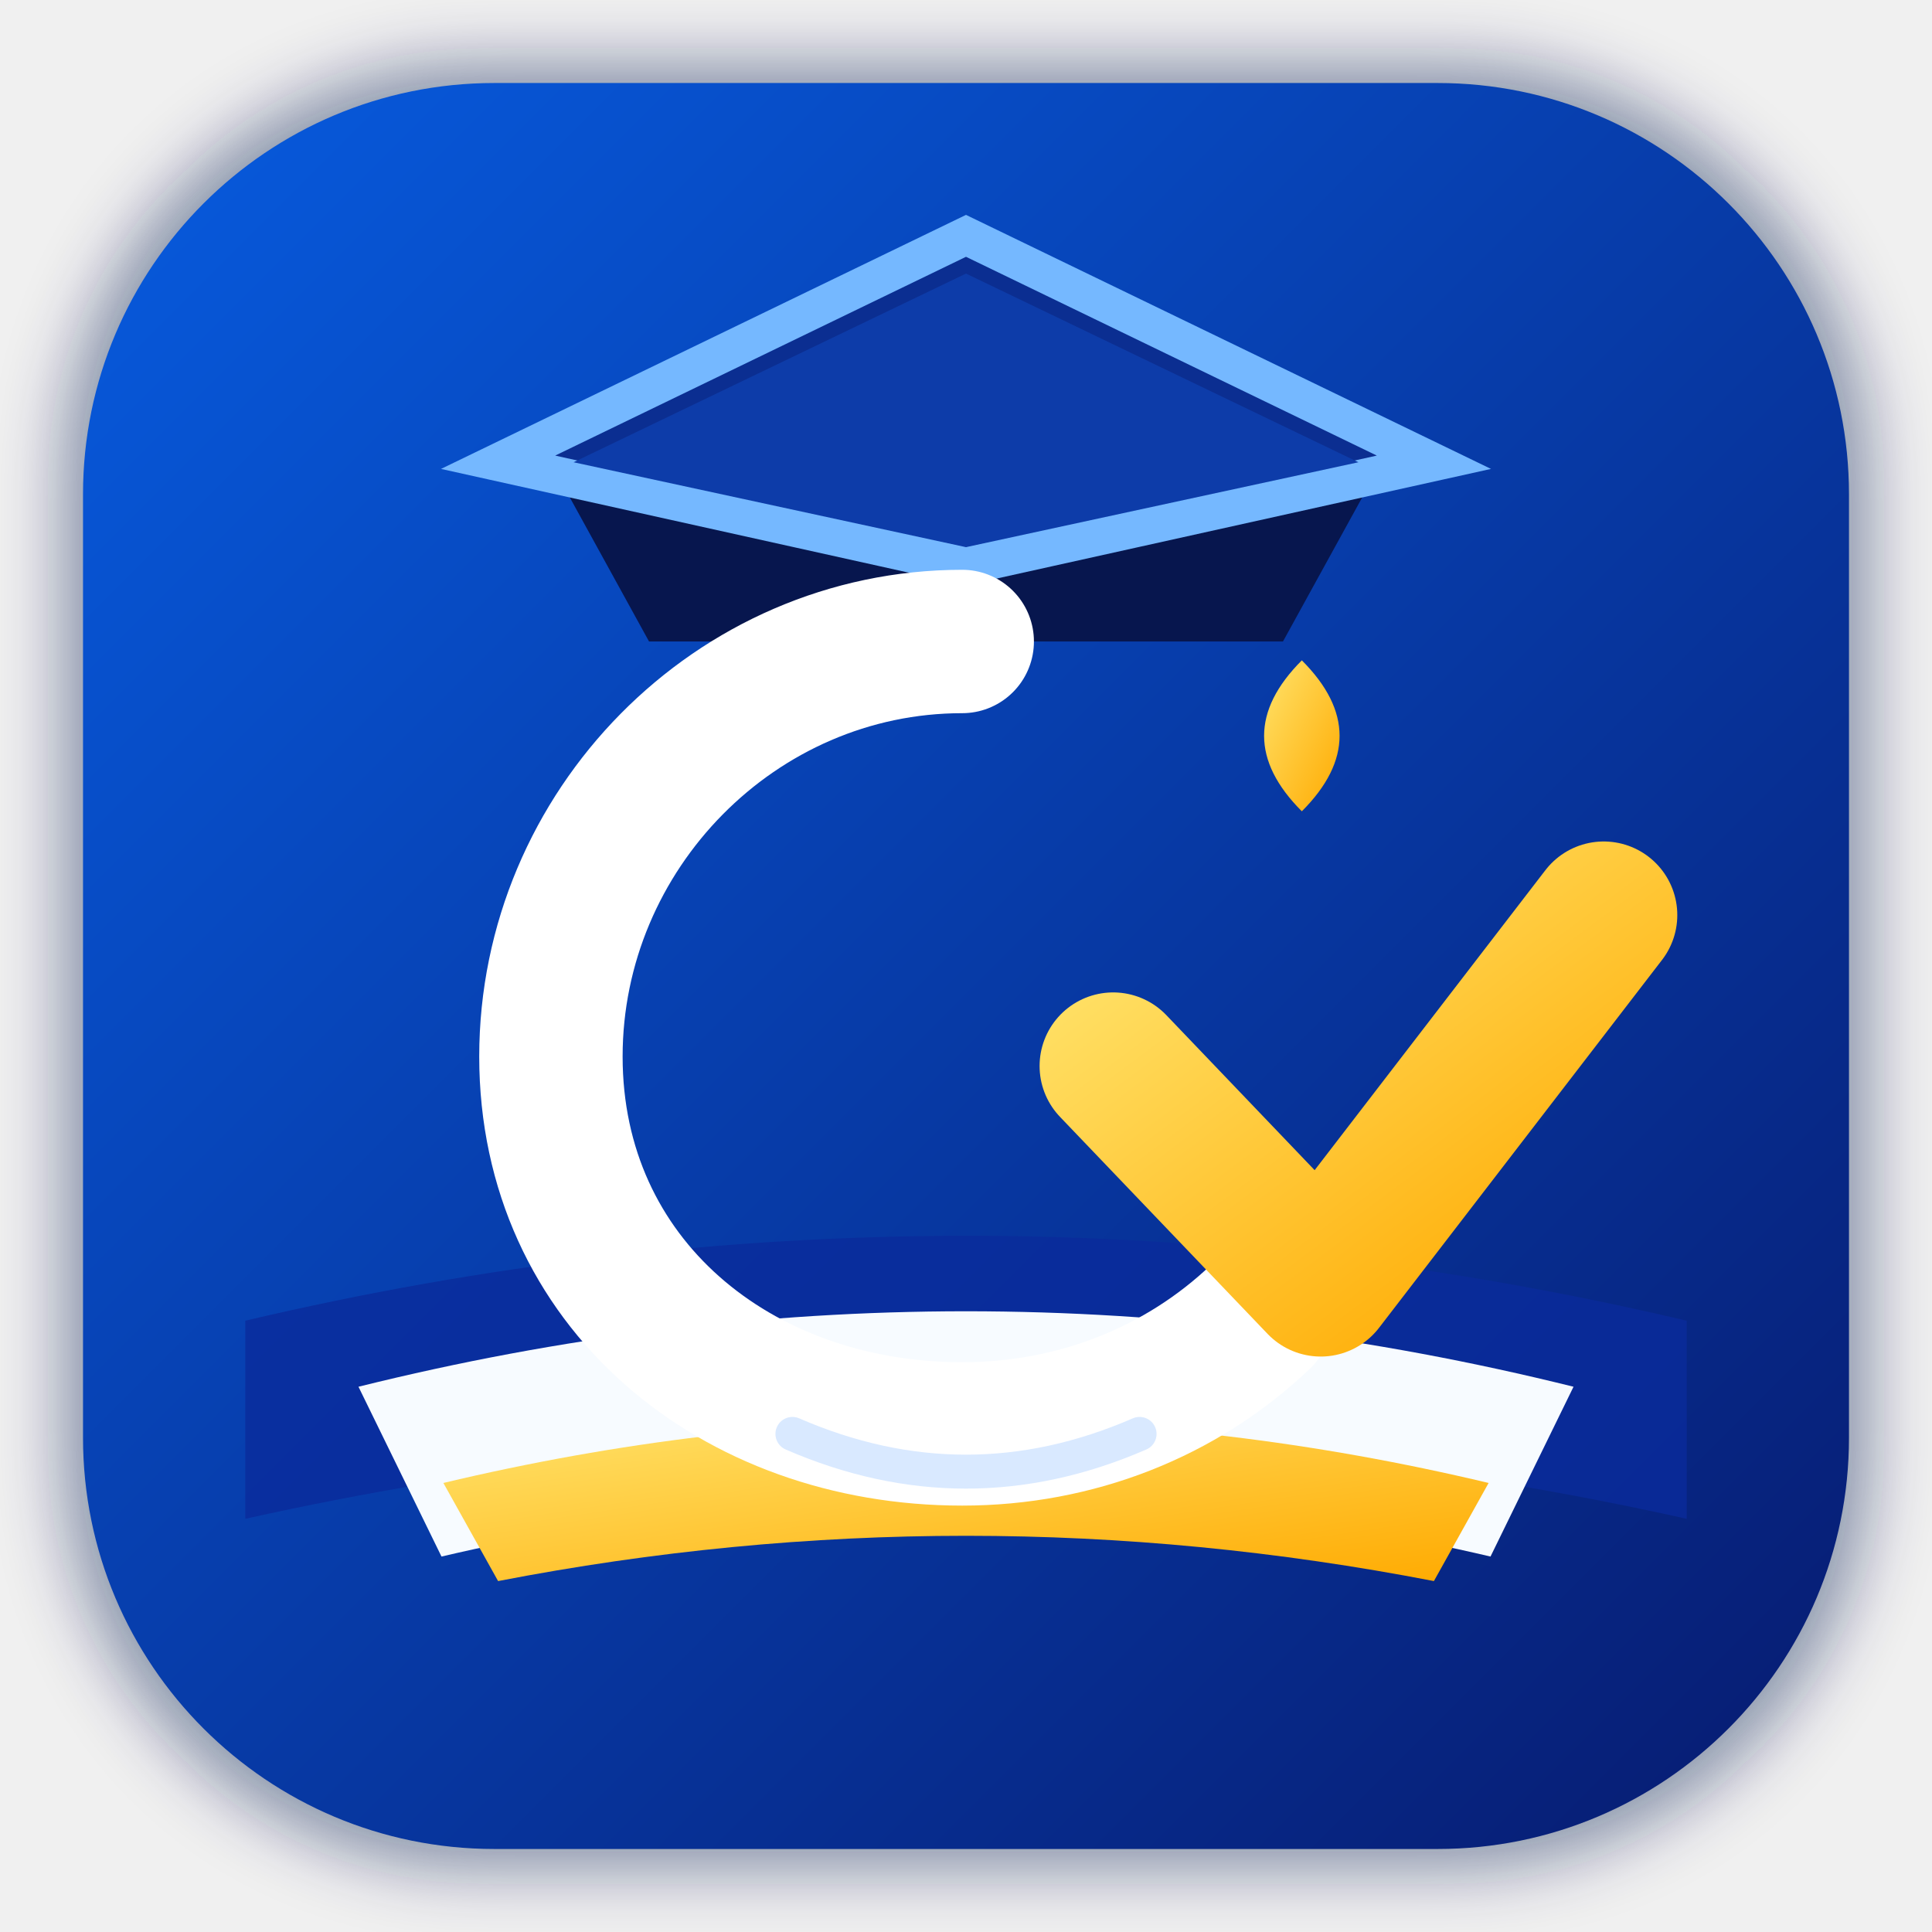
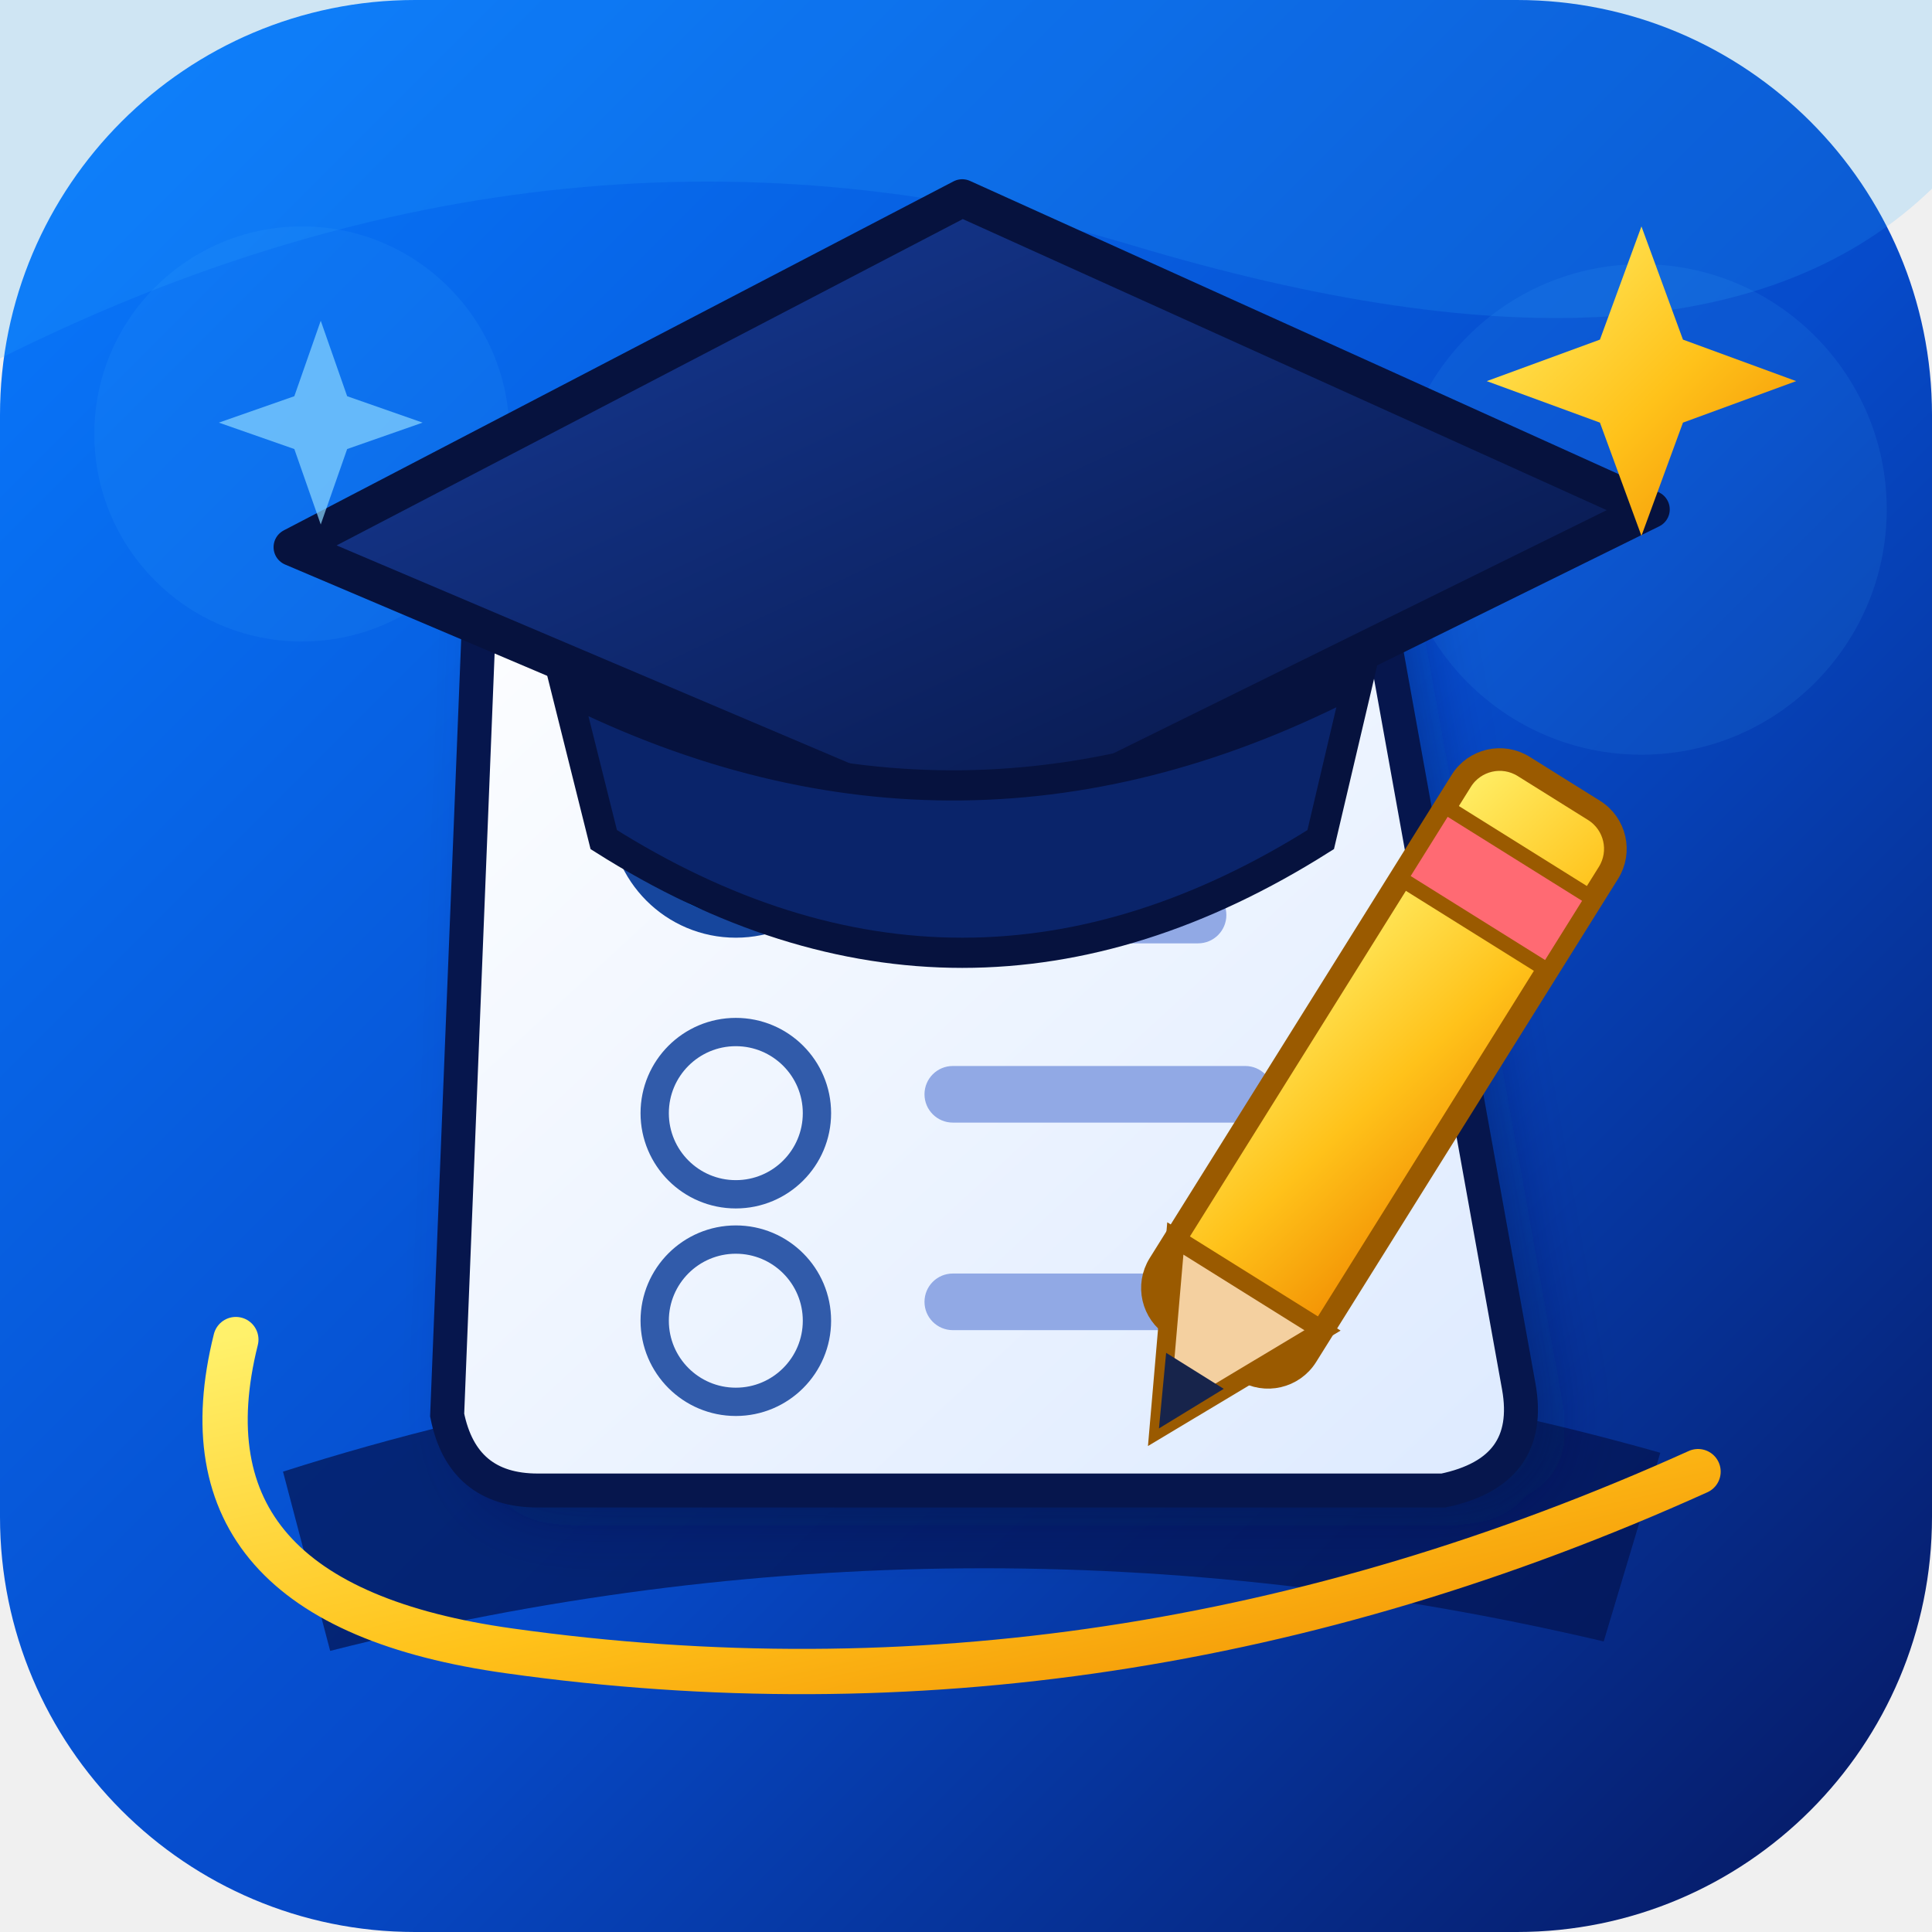
<svg xmlns="http://www.w3.org/2000/svg" width="1024" height="1024" viewBox="0 0 1024 1024">
  <defs>
    <linearGradient id="bg" x1="0" y1="0" x2="1" y2="1">
-       <stop stop-color="#075BDF" />
-       <stop offset="1" stop-color="#071B70" />
+       <stop stop-color="#087BFF" />
+       <stop offset=".55" stop-color="#064BCB" />
+       <stop offset="1" stop-color="#06165D" />
    </linearGradient>
    <linearGradient id="gold" x1="0" y1="0" x2="1" y2="1">
-       <stop stop-color="#FFE36B" />
-       <stop offset="1" stop-color="#FFAA00" />
+       <stop stop-color="#FFF16B" />
+       <stop offset=".55" stop-color="#FFC21A" />
+       <stop offset="1" stop-color="#F18A00" />
+     </linearGradient>
+     <linearGradient id="paper" x1="0" y1="0" x2="1" y2="1">
+       <stop stop-color="#FFFFFF" />
+       <stop offset="1" stop-color="#DDEAFF" />
+     </linearGradient>
+     <linearGradient id="cap" x1="0" y1="0" x2="1" y2="1">
+       <stop stop-color="#173D9C" />
+       <stop offset="1" stop-color="#06123E" />
    </linearGradient>
    <filter id="shadow" x="-30%" y="-30%" width="160%" height="160%">
      <feGaussianBlur stdDeviation="18" />
    </filter>
+     <filter id="glow" x="-30%" y="-30%" width="160%" height="160%">
+       <feGaussianBlur stdDeviation="8" />
+     </filter>
  </defs>
-   <rect x="34" y="34" width="956" height="956" rx="220" fill="#06134F" opacity=".45" filter="url(#shadow)" />
-   <rect x="44" y="44" width="936" height="936" rx="218" fill="url(#bg)" />
-   <path d="M130 700 Q512 610 894 700 L894 805 Q512 720 130 805Z" fill="#0A2A9B" opacity=".8" />
-   <path d="M190 735 Q512 655 834 735 L790 825 Q512 760 234 825Z" fill="#F7FBFF" />
-   <path d="M235 786 Q512 720 789 786 L760 838 Q512 790 264 838Z" fill="url(#gold)" />
-   <path d="M300 260 L724 260 L680 340 L344 340Z" fill="#07164E" />
-   <path d="M512 125 L760 245 L512 300 L264 245Z" fill="#0B2E91" stroke="#75B8FF" stroke-width="20" />
-   <path d="M512 145 L720 245 L512 290 L304 245Z" fill="#0D3CA9" />
-   <path d="M690 232 L690 350" stroke="url(#gold)" stroke-width="18" stroke-linecap="round" />
-   <path d="M690 350 Q650 390 690 430 Q730 390 690 350Z" fill="url(#gold)" />
-   <path d="M510 340 C390 340 292 440 292 560 C292 680 390 760 510 760 C570 760 626 738 668 698" fill="none" stroke="#FFFFFF" stroke-width="76" stroke-linecap="round" />
-   <path d="M590 565 L700 680 L850 485" fill="none" stroke="url(#gold)" stroke-width="78" stroke-linecap="round" stroke-linejoin="round" />
-   <path d="M420 760 Q512 800 604 760" fill="none" stroke="#D9E9FF" stroke-width="18" stroke-linecap="round" />
+   <rect width="1024" height="1024" rx="220" fill="url(#bg)" />
+   <path d="M0 190 Q300 40 600 130 T1024 100 V0 H0Z" fill="#2BAAFF" opacity=".17" />
+   <circle cx="160" cy="230" r="110" fill="#48B6FF" opacity=".10" />
+   <circle cx="870" cy="270" r="130" fill="#48B6FF" opacity=".10" />
+   <path d="M150 780 Q510 665 880 770 L850 870 Q510 790 175 875Z" fill="#03134F" opacity=".7" />
+   <path d="M270 310 Q270 270 312 270 H690 Q730 270 742 312 L820 745 Q828 790 780 800 H300 Q260 800 252 760Z" fill="#03134F" opacity=".45" filter="url(#shadow)" />
+   <path d="M255 300 Q255 260 297 260 H675 Q715 260 727 302 L805 735 Q813 780 765 790 H285 Q245 790 237 750Z" fill="url(#paper)" stroke="#06164D" stroke-width="18" />
+   <circle cx="390" cy="430" r="61" fill="#087BFF" stroke="#16469D" stroke-width="12" />
+   <path d="M355 430 L383 458 L435 395" fill="none" stroke="#FFFFFF" stroke-width="20" stroke-linecap="round" stroke-linejoin="round" />
+   <circle cx="390" cy="590" r="43" fill="none" stroke="#315BAA" stroke-width="15" />
+   <circle cx="390" cy="700" r="43" fill="none" stroke="#315BAA" stroke-width="15" />
+   <g fill="#91A9E5">
+     <rect x="490" y="395" width="205" height="34" rx="17" />
+     <rect x="490" y="470" width="160" height="30" rx="15" />
+     <rect x="490" y="565" width="185" height="30" rx="15" />
+     <rect x="490" y="675" width="160" height="30" rx="15" />
+   </g>
+   <path d="M155 290 L510 105 L875 270 L520 445Z" fill="url(#cap)" stroke="#06123E" stroke-width="20" stroke-linejoin="round" />
+   <path d="M300 365 Q510 470 720 360 L700 445 Q510 565 320 445Z" fill="#0A246A" stroke="#06123E" stroke-width="16" />
+   <path d="M820 265 L820 420" stroke="url(#gold)" stroke-width="18" stroke-linecap="round" />
+   <path d="M820 415 Q770 465 820 520 Q870 465 820 415Z" fill="url(#gold)" />
+   <g transform="rotate(32 730 570)">
+     <rect x="685" y="390" width="92" height="350" rx="24" fill="url(#gold)" stroke="#9A5A00" stroke-width="12" />
+     <path d="M685 430 H777 V475 H685Z" fill="#FF6A73" stroke="#9A5A00" stroke-width="8" />
+     <path d="M685 700 L731 790 L777 700Z" fill="#F4D0A0" stroke="#9A5A00" stroke-width="10" />
+     <path d="M713 754 L731 790 L749 754Z" fill="#17244B" />
+   </g>
+   <path d="M125 710 Q90 850 270 875 Q590 920 900 780" fill="none" stroke="url(#gold)" stroke-width="24" stroke-linecap="round" />
+   <path d="M870 120 L892 180 L952 202 L892 224 L870 284 L848 224 L788 202 L848 180Z" fill="url(#gold)" />
+   <path d="M170 170 L184 210 L224 224 L184 238 L170 278 L156 238 L116 224 L156 210Z" fill="#8AD7FF" opacity=".7" />
</svg>
